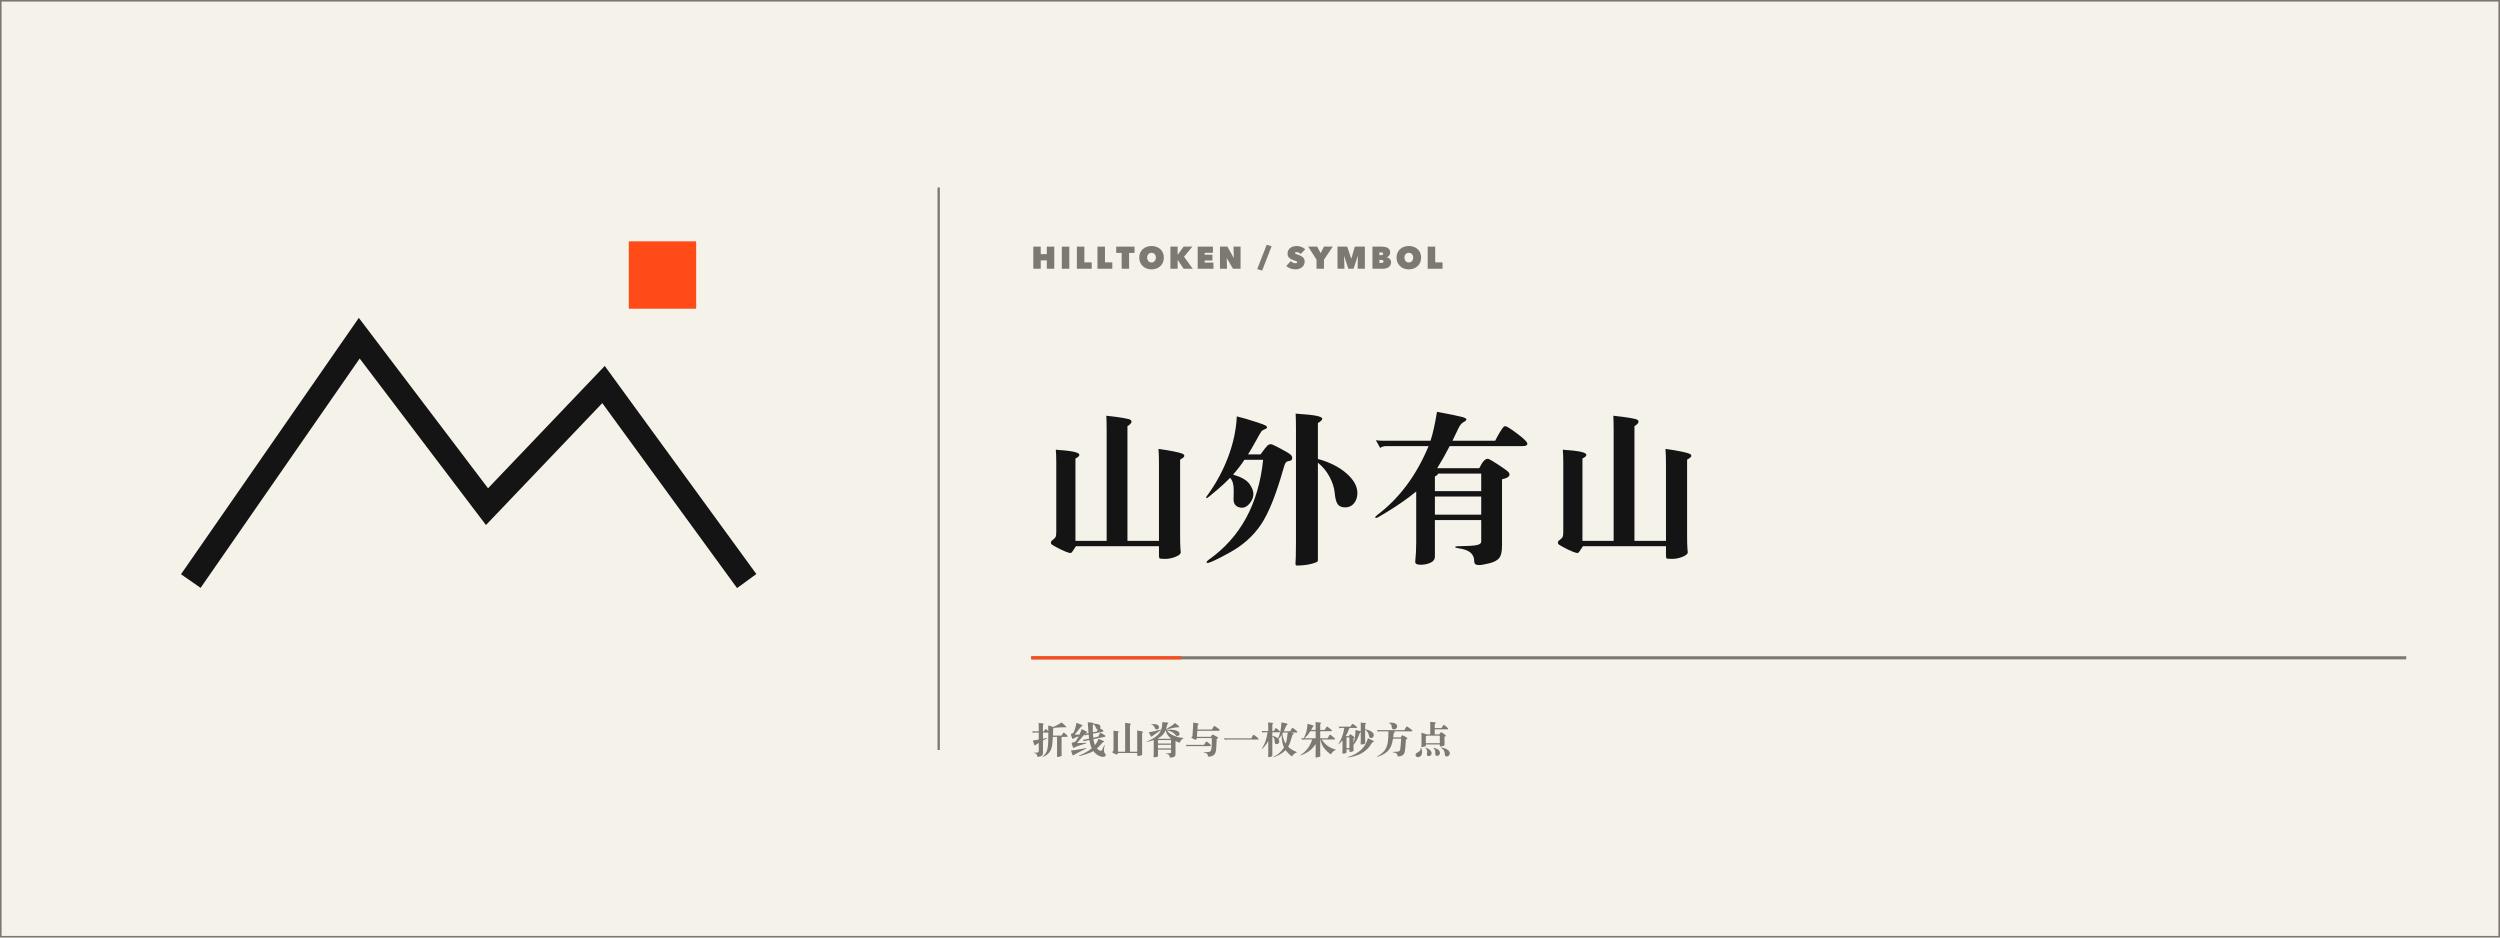
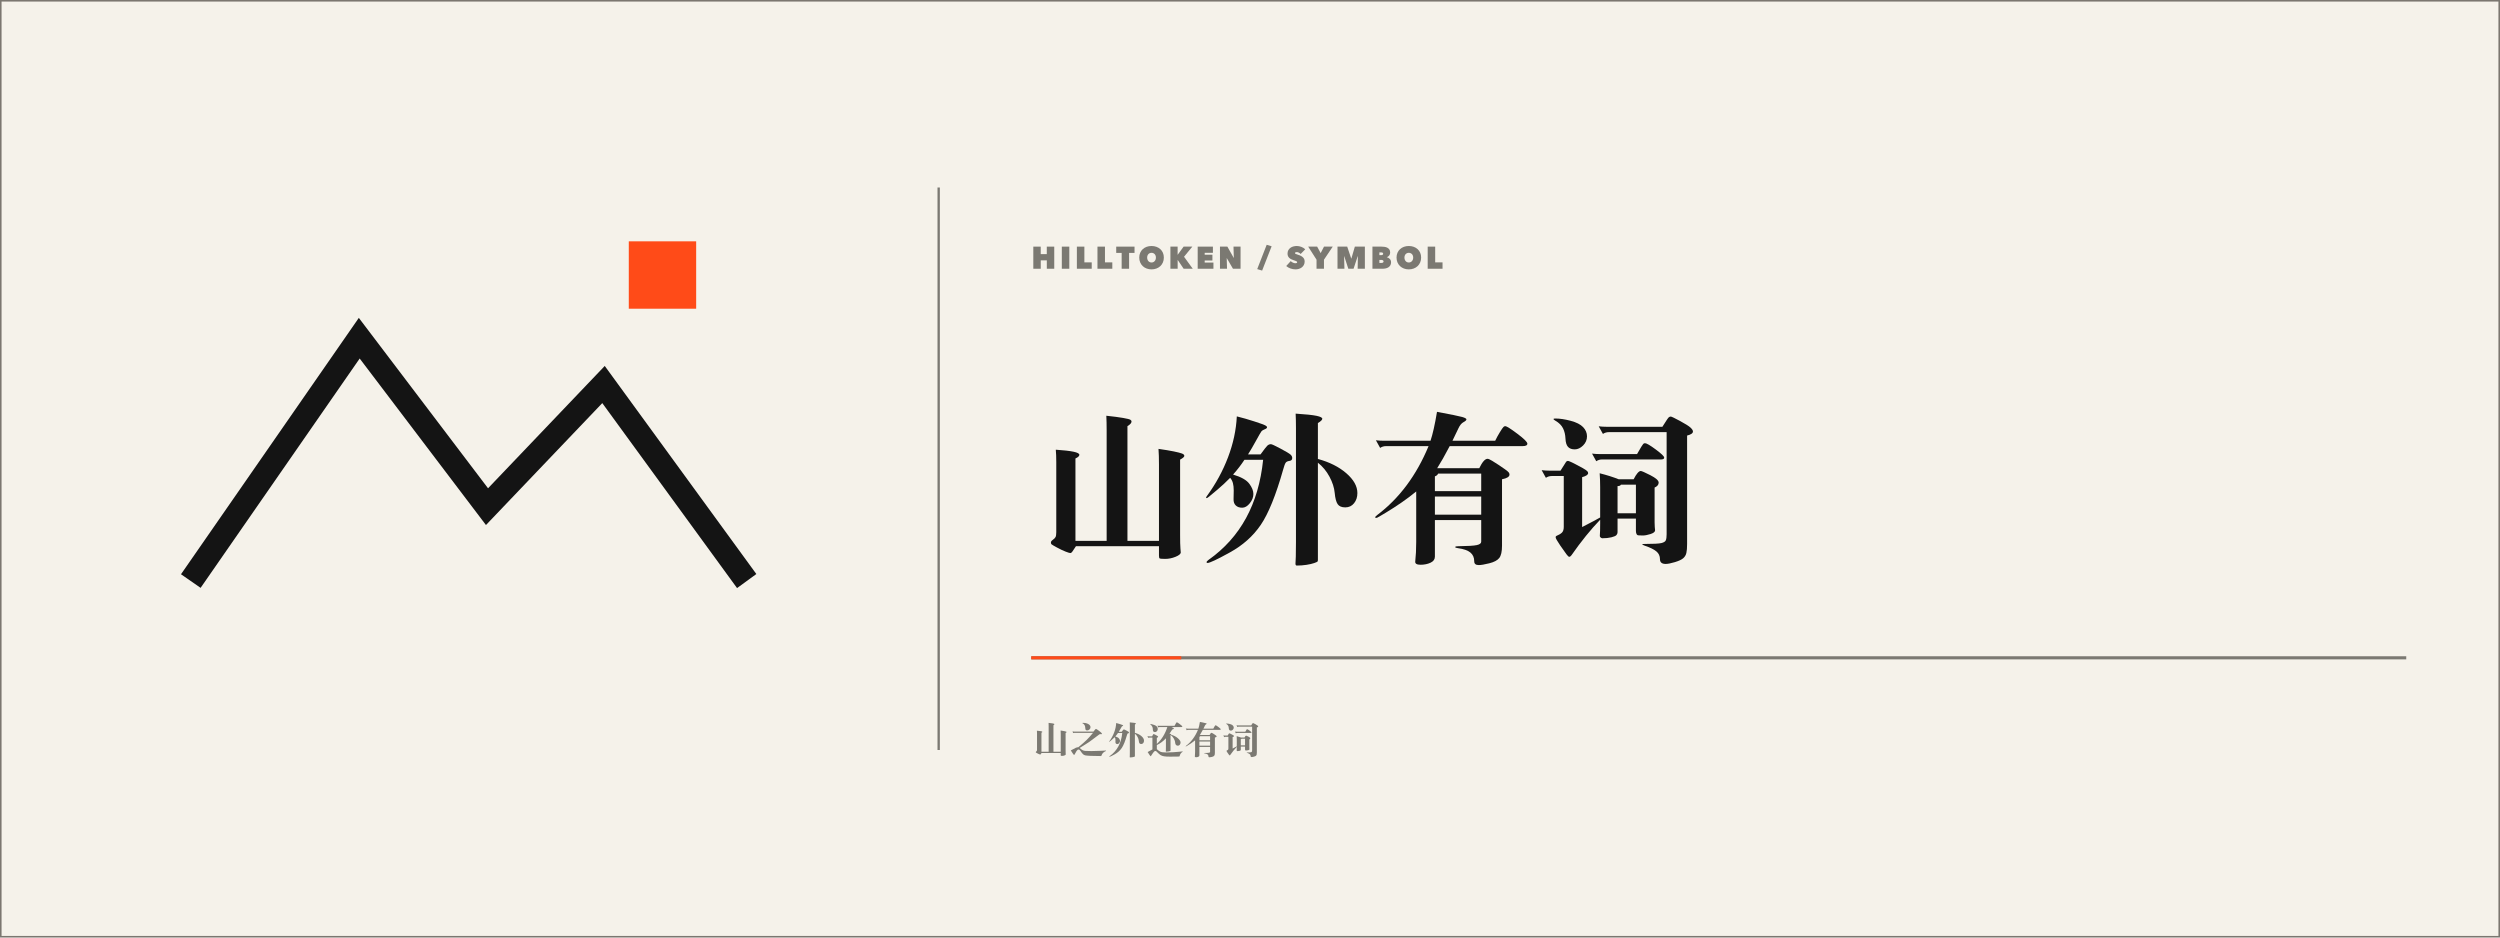
<svg xmlns="http://www.w3.org/2000/svg" width="1600" height="600" viewBox="0 0 1600 600" role="img" aria-labelledby="t d">
  <rect width="1600" height="600" fill="#f5f2ea" />
  <rect x="0.5" y="0.5" width="1599" height="599" fill="none" stroke="#7b7770" stroke-width="1" />
  <g transform="translate(70 70) scale(0.4492188)">
    <rect width="1024" height="1024" fill="#f5f2ea" />
    <polyline points="116,672 356,326 538,566 704,392 908,672" fill="none" stroke="#141414" stroke-width="34" stroke-linejoin="miter" stroke-linecap="butt" />
    <rect x="740" y="188" width="96" height="96" fill="#ff4b18" />
  </g>
  <rect x="600" y="120" width="1.5" height="360" fill="#7b7972" />
  <g transform="translate(660 172) scale(0.02 -0.02)" fill="#7b7972">
    <path d="M498 269H304V0H66V708H303V468H497V708H736V0H498Z" />
    <path transform="translate(912.000 0)" d="M66 708H306V0H66Z" />
    <path transform="translate(1394.000 0)" d="M66 708H306V204H541V0H66Z" />
    <path transform="translate(2053.000 0)" d="M66 708H306V204H541V0H66Z" />
    <path transform="translate(2712.000 0)" d="M419 0H181V507H7V708H593V507H419Z" />
    <path transform="translate(3422.000 0)" d="M34 358Q34 443 64.0 511.5Q94 580 146.5 628.0Q199 676 271.0 702.0Q343 728 427 728Q511 728 583.0 702.0Q655 676 708.0 628.0Q761 580 791.0 511.5Q821 443 821 358Q821 273 791.0 203.0Q761 133 708.0 83.5Q655 34 583.0 7.0Q511 -20 427 -20Q343 -20 271.0 7.0Q199 34 146.5 83.5Q94 133 64.0 203.0Q34 273 34 358ZM287 358Q287 323 297.5 294.0Q308 265 326.5 244.0Q345 223 371.0 211.5Q397 200 427 200Q457 200 482.5 211.5Q508 223 527.0 244.0Q546 265 556.5 294.0Q567 323 567 358Q567 392 556.5 420.5Q546 449 527.0 468.5Q508 488 482.5 499.0Q457 510 427 510Q397 510 371.0 499.0Q345 488 326.5 468.5Q308 449 297.5 420.5Q287 392 287 358Z" />
    <path transform="translate(4387.000 0)" d="M300 282H298V0H66V708H297V447H299L488 708H768L502 384L781 0H489Z" />
    <path transform="translate(5260.000 0)" d="M66 708H553V510H290V449H537V264H290V198H570V0H66Z" />
    <path transform="translate(5973.000 0)" d="M66 708H303L505 349H509L499 708H725V0H482L286 338H282L292 0H66Z" />
    <path transform="translate(7234.000 0)" d="M-3 -11 300 767 458 719 154 -59Z" />
    <path transform="translate(8159.000 0)" d="M298 -20Q255 -20 213.5 -12.5Q172 -5 133.5 9.5Q95 24 61.0 43.5Q27 63 0 87L145 245Q170 218 211.5 197.0Q253 176 297 176Q317 176 333.5 183.0Q350 190 350 209Q350 219 344.5 226.0Q339 233 325.0 240.5Q311 248 286.5 257.0Q262 266 225 278Q189 290 156.0 306.5Q123 323 97.5 347.0Q72 371 57.0 404.5Q42 438 42 485Q42 551 69.0 597.0Q96 643 138.5 672.5Q181 702 234.0 715.0Q287 728 339 728Q409 728 481.5 701.0Q554 674 609 623L461 472Q437 502 402.0 517.5Q367 533 339 533Q313 533 297.0 525.5Q281 518 281 501Q281 485 297.5 477.0Q314 469 351 457Q389 445 431.0 429.0Q473 413 508.5 387.5Q544 362 567.0 325.0Q590 288 590 233Q590 169 564.5 121.5Q539 74 497.5 42.5Q456 11 404.0 -4.5Q352 -20 298 -20Z" />
    <path transform="translate(8886.000 0)" d="M481 0H243V290L-24 708H263L375 500L482 708H762L481 290Z" />
    <path transform="translate(9734.000 0)" d="M277 400 288 0H66V708H377L505 327H510L621 708H942V0H711L718 398L712 399L580 0H412L282 400Z" />
    <path transform="translate(10852.000 0)" d="M288 523V436H352Q377 436 393.0 447.5Q409 459 409 483Q409 503 392.0 513.0Q375 523 347 523ZM288 283V187H359Q387 187 404.5 199.5Q422 212 422 236Q422 250 414.5 259.0Q407 268 396.0 273.5Q385 279 372.5 281.0Q360 283 349 283ZM529 368Q554 362 578.0 348.5Q602 335 621.0 314.5Q640 294 651.0 267.0Q662 240 662 207Q662 149 638.5 109.5Q615 70 576.5 45.5Q538 21 488.5 10.5Q439 0 387 0H66V708H357Q400 708 448.5 701.5Q497 695 538.0 675.5Q579 656 606.0 618.5Q633 581 633 520Q633 463 604.5 426.0Q576 389 529 371Z" />
    <path transform="translate(11655.000 0)" d="M34 358Q34 443 64.0 511.5Q94 580 146.5 628.0Q199 676 271.0 702.0Q343 728 427 728Q511 728 583.0 702.0Q655 676 708.0 628.0Q761 580 791.0 511.5Q821 443 821 358Q821 273 791.0 203.0Q761 133 708.0 83.5Q655 34 583.0 7.0Q511 -20 427 -20Q343 -20 271.0 7.0Q199 34 146.5 83.5Q94 133 64.0 203.0Q34 273 34 358ZM287 358Q287 323 297.5 294.0Q308 265 326.5 244.0Q345 223 371.0 211.5Q397 200 427 200Q457 200 482.5 211.5Q508 223 527.0 244.0Q546 265 556.5 294.0Q567 323 567 358Q567 392 556.5 420.5Q546 449 527.0 468.5Q508 488 482.5 499.0Q457 510 427 510Q397 510 371.0 499.0Q345 488 326.5 468.5Q308 449 297.5 420.5Q287 392 287 358Z" />
    <path transform="translate(12620.000 0)" d="M66 708H306V204H541V0H66Z" />
  </g>
  <g transform="translate(660 350) scale(0.104 -0.104)" fill="#141414">
    <path d="M464 37V718Q464 768 462 807Q528 800 565.0 793.5Q602 787 609.5 782.5Q617 778 617 771Q617 758 592 743V37H786V505Q786 566 783 603Q840 595 876.5 587.5Q913 580 927.5 574.5Q942 569 942.0 560.0Q942 551 916 537V74Q916 14 918.0 -9.0Q920 -32 920 -34Q920 -48 888.0 -61.0Q856 -74 824.5 -74.0Q793 -74 789.5 -70.5Q786 -67 786 -53V4H275L253 -29Q247 -38 240.5 -38.0Q234 -38 211.0 -29.0Q188 -20 157.5 -3.5Q127 13 124.0 16.5Q121 20 121.0 27.5Q121 35 133.0 43.5Q145 52 149.5 60.5Q154 69 154 90V522Q154 569 151 598Q225 593 260.5 585.5Q296 578 296.0 566.5Q296 555 272 544V37Z" />
    <path transform="translate(1040.000 0)" d="M724 541Q831 512 899.0 453.0Q967 394 967 331Q967 294 946.5 268.5Q926 243 892.5 243.0Q859 243 845.5 263.0Q832 283 827.5 331.5Q823 380 795.5 431.5Q768 483 724 518V-79Q724 -87 722.0 -90.0Q720 -93 701.5 -99.5Q683 -106 654.0 -110.5Q625 -115 594 -115Q586 -115 586 -103L588 -60Q589 -12 589 29V731Q589 781 587 820Q680 814 715.5 806.5Q751 799 751.0 788.5Q751 778 724 762ZM184 425Q147 387 106.0 352.5Q65 318 54.0 309.0Q43 300 39.5 300.0Q36 300 36.0 303.0Q36 306 41 313Q123 425 171.0 551.5Q219 678 225 803Q278 790 333.0 772.0Q388 754 399.5 748.0Q411 742 411 736Q411 729 396.5 723.5Q382 718 376.5 711.0Q371 704 343.0 653.0Q315 602 294 569H371Q402 612 412.0 622.0Q422 632 435 632Q443 632 494.5 604.5Q546 577 556.0 567.5Q566 558 566 547Q566 531 549.0 529.0Q532 527 525.5 517.5Q519 508 510 475Q443 239 372.5 135.5Q302 32 183.5 -33.5Q65 -99 45 -99Q39 -99 39.0 -94.0Q39 -89 51 -80Q345 127 387 536H272Q242 490 202 445Q276 423 301.5 389.0Q327 355 327.0 325.5Q327 296 305.0 268.5Q283 241 258.0 241.0Q233 241 218.5 255.0Q204 269 205.0 294.5Q206 320 206.0 347.0Q206 374 201.0 392.5Q196 411 184 425Z" />
    <path transform="translate(2080.000 0)" d="M365 620H103Q83 620 67 609L41 656Q65 653 91 653H377Q397 712 417 831Q545 807 571.5 799.5Q598 792 598.0 784.5Q598 777 580.0 767.5Q562 758 549.0 730.0Q536 702 512 653H775Q788 680 804.0 706.0Q820 732 825.5 737.5Q831 743 837 743Q849 743 911.0 696.5Q973 650 973.0 635.0Q973 620 943 620H495Q451 536 418 484H677Q705 542 728 542Q736 542 756.5 529.5Q777 517 797.5 503.5Q818 490 836.0 477.0Q854 464 858.5 458.0Q863 452 863 445Q863 425 817 416V7Q817 -47 800.0 -68.5Q783 -90 739.0 -101.0Q695 -112 674 -112Q646 -112 646 -89Q646 -54 622.0 -34.5Q598 -15 546 -8Q529 -6 529.0 -1.0Q529 4 548 4Q635 5 662.0 11.0Q689 17 689 32V165H404V-60Q404 -85 377.0 -97.5Q350 -110 315.5 -110.0Q281 -110 283 -90Q289 -36 289 30V341Q248 307 199.5 273.5Q151 240 102.0 210.5Q53 181 48.5 179.5Q44 178 40.5 178.0Q37 178 37.0 182.5Q37 187 49 196Q253 350 365 620ZM404 343H689V451H424Q419 439 404 434ZM689 310H404V198H689Z" />
-     <path transform="translate(3120.000 0)" d="M464 37V718Q464 768 462 807Q528 800 565.0 793.5Q602 787 609.5 782.5Q617 778 617 771Q617 758 592 743V37H786V505Q786 566 783 603Q840 595 876.5 587.5Q913 580 927.5 574.5Q942 569 942.0 560.0Q942 551 916 537V74Q916 14 918.0 -9.0Q920 -32 920 -34Q920 -48 888.0 -61.0Q856 -74 824.5 -74.0Q793 -74 789.5 -70.5Q786 -67 786 -53V4H275L253 -29Q247 -38 240.5 -38.0Q234 -38 211.0 -29.0Q188 -20 157.5 -3.5Q127 13 124.0 16.5Q121 20 121.0 27.5Q121 35 133.0 43.5Q145 52 149.5 60.5Q154 69 154 90V522Q154 569 151 598Q225 593 260.5 585.5Q296 578 296.0 566.5Q296 555 272 544V37Z" />
+     <path transform="translate(3120.000 0)" d="M764 739Q797 792 803.0 797.0Q809 802 815.5 802.0Q822 802 872.0 775.0Q922 748 937.0 734.0Q952 720 952 710Q952 694 916 685V18Q916 -18 911.5 -37.5Q907 -57 892.0 -70.0Q877 -83 840.5 -94.0Q804 -105 784 -105Q749 -105 749.0 -75.5Q749 -46 726.5 -27.5Q704 -9 656 7Q640 13 640.0 15.5Q640 18 655 18Q736 18 758.0 23.5Q780 29 785.0 40.5Q790 52 790 77V706H434Q414 706 398 695L372 742Q396 739 422 739ZM105 790Q146 790 199.0 776.0Q252 762 276.0 737.0Q300 712 300.0 680.0Q300 648 276.0 624.0Q252 600 224.5 600.0Q197 600 183.0 615.5Q169 631 167.5 666.5Q166 702 152.5 729.5Q139 757 106 776Q94 783 94.0 786.5Q94 790 105 790ZM608 571Q641 629 646.0 633.5Q651 638 657 638Q671 638 723.0 599.5Q775 561 775.0 549.5Q775 538 756 538H393Q373 538 357 527L331 574Q355 571 381 571ZM495 416H587Q613 467 631 467Q639 467 690.0 441.0Q741 415 741.0 395.5Q741 376 716 365V150Q716 135 717 123L719 102Q719 88 691.0 79.0Q663 70 643.0 70.0Q623 70 615.5 71.0Q608 72 604.5 80.0Q601 88 601 98V174H488V90Q488 81 481.5 73.0Q475 65 450.5 59.0Q426 53 395 53Q389 53 383.5 58.0Q378 63 379 69Q381 92 381 143V167Q294 77 204 -52Q197 -61 191.0 -61.0Q185 -61 174 -46L135 9Q107 50 107 59Q107 65 111 67Q135 77 146.0 88.0Q157 99 157 123V436H83Q63 436 47 425L21 472Q45 469 71 469H137Q167 518 171.5 523.5Q176 529 182.5 529.0Q189 529 220.0 513.5Q251 498 273.5 485.0Q296 472 301.5 466.0Q307 460 307 454Q307 439 270 429V122Q354 165 381 181V368Q381 410 378 453Q445 436 495 416ZM601 207V383H509Q505 374 488 374V207Z" />
  </g>
  <rect x="660" y="420" width="880" height="2" fill="#7b7972" />
  <rect x="660" y="420" width="96" height="2" fill="#ff4b18" />
  <g transform="translate(660 482) scale(0.024 -0.024)" fill="#7b7972">
-     <path d="M577 698Q643 714 813 817Q840 794 884.0 752.0Q928 710 934.5 703.0Q941 696 941.0 691.0Q941 686 921.0 688.0Q901 690 873 690Q794 690 595 674Q583 656 583.5 620.5Q584 585 578 467H807Q850 548 865 548Q875 548 898 527L945 485Q971 463 971.0 448.5Q971 434 944 434H820Q815 423 809 418V7L811 -58Q811 -67 807.5 -71.5Q804 -76 784.0 -84.5Q764 -93 738.5 -98.5Q713 -104 697 -104Q688 -104 688 -92V434H576Q570 310 561.5 236.0Q553 162 529.5 102.0Q506 42 462.5 -2.5Q419 -47 362.0 -78.0Q305 -109 298 -109Q296 -109 296 -107Q296 -104 307 -94Q373 -33 403.5 28.5Q434 90 445.5 199.5Q457 309 455 548H313V384Q421 406 428.0 406.0Q435 406 435.0 402.5Q435 399 422 393Q338 353 313 339V27Q313 -19 304.5 -39.0Q296 -59 278.0 -71.0Q260 -83 227.0 -91.0Q194 -99 176.5 -99.0Q159 -99 156 -73Q152 -40 137.0 -24.5Q122 -9 92.5 -0.5Q63 8 63.0 10.5Q63 13 73 13L119 12Q170 12 185.0 23.0Q200 34 200 64V274Q159 248 108 211Q99 204 95.0 204.0Q91 204 88.5 209.0Q86 214 70.0 252.0Q54 290 41 336L200 362V548H86Q62 548 43 542L26 585Q49 581 76 581H200V697Q200 758 196 805Q245 803 282.0 796.5Q319 790 327.0 786.5Q335 783 335.0 775.0Q335 767 313 759V581H339Q365 625 372.0 634.5Q379 644 385 644Q395 644 455 587Q455 664 452 738Q542 716 577 698Z" />
-     <path transform="translate(1020.000 0)" d="M642 782Q657 783 672 783Q742 783 784.0 761.5Q826 740 826 705Q826 684 811 664Q856 639 880.5 620.5Q905 602 905.0 588.0Q905 574 876 568L625 519Q629 446 633 411L773 442Q787 480 798.0 506.0Q809 532 813.5 537.5Q818 543 823 543Q835 543 876.5 517.5Q918 492 937.0 478.5Q956 465 956.0 451.5Q956 438 932 433L638 372Q653 276 678 214Q745 294 773 382Q842 355 879.0 338.0Q916 321 920.5 317.0Q925 313 925 309Q925 300 903.5 294.0Q882 288 858 258Q793 176 732 124Q754 99 785.5 80.0Q817 61 830.5 61.0Q844 61 853.0 67.0Q862 73 879.5 108.5Q897 144 913.0 182.0Q929 220 933.5 220.0Q938 220 938.0 213.0Q938 206 936 198Q918 129 918.0 76.5Q918 24 956 -26Q965 -39 965.0 -56.0Q965 -73 947.0 -86.5Q929 -100 896 -100Q838 -100 765.0 -60.0Q692 -20 636 55Q551 3 414.5 -37.0Q278 -77 260 -77Q250 -77 250.0 -71.0Q250 -65 271 -57Q467 22 592 127Q553 210 530 349L421 327Q403 326 386 311L355 359Q367 358 379.0 358.0Q391 358 405 361L524 387Q515 448 510 497L450 485Q430 482 415 469L397 497Q299 378 198 267L431 275Q454 275 454.0 268.5Q454 262 428 255Q308 221 245.5 198.5Q183 176 121 145Q112 140 105.0 140.0Q98 140 95.5 143.5Q93 147 75.5 202.0Q58 257 58.0 269.0Q58 281 78 282Q110 283 139.0 298.0Q168 313 187.0 343.0Q206 373 246 450Q159 422 101 385Q92 379 86.0 379.0Q80 379 76.5 384.5Q73 390 54.5 440.0Q36 490 36 500Q36 516 53.0 518.0Q70 520 84.5 528.0Q99 536 107.0 547.0Q115 558 134.5 611.0Q154 664 165.5 708.5Q177 753 187 810Q246 788 293.5 766.5Q341 745 346.0 740.5Q351 736 351 731Q351 721 330 717Q321 715 311.0 706.0Q301 697 243.5 625.0Q186 553 137 494L266 493Q302 572 326 641Q360 626 410.0 600.0Q460 574 465.0 568.5Q470 563 470 558Q470 548 455.5 544.0Q441 540 415 516L507 533L487 824Q531 822 580.5 815.0Q630 808 639.0 804.0Q648 800 648.0 794.5Q648 789 642 782ZM751 630Q717 639 708 667Q692 717 676.0 735.0Q660 753 628 768Q626 767 622 763Q621 721 621.0 670.5Q621 620 623 556L732 577Q742 607 751 630ZM40 70Q159 81 271 103L444 136Q453 136 453.0 130.5Q453 125 442 120Q197 3 105 -57Q96 -62 92.0 -62.0Q88 -62 85.5 -59.0Q83 -56 67.5 -16.0Q52 24 40 70Z" />
-     <path transform="translate(2040.000 0)" d="M464 37V718Q464 768 462 807Q528 800 565.0 793.5Q602 787 609.5 782.5Q617 778 617 771Q617 758 592 743V37H786V505Q786 566 783 603Q840 595 876.5 587.5Q913 580 927.5 574.5Q942 569 942.0 560.0Q942 551 916 537V74Q916 14 918.0 -9.0Q920 -32 920 -34Q920 -48 888.0 -61.0Q856 -74 824.5 -74.0Q793 -74 789.5 -70.5Q786 -67 786 -53V4H275L253 -29Q247 -38 240.5 -38.0Q234 -38 211.0 -29.0Q188 -20 157.5 -3.5Q127 13 124.0 16.5Q121 20 121.0 27.5Q121 35 133.0 43.5Q145 52 149.5 60.5Q154 69 154 90V522Q154 569 151 598Q225 593 260.5 585.5Q296 578 296.0 566.5Q296 555 272 544V37Z" />
-     <path transform="translate(3060.000 0)" d="M539 642Q643 704 691.0 736.0Q739 768 771 804Q886 719 886 700Q886 689 863 689Q819 689 788 684L690 666Q622 653 543 633Q545 627 547 624Q584 626 618 626Q750 626 822.0 595.5Q894 565 894 518Q894 491 877.5 473.5Q861 456 833 456Q806 456 781 489Q745 536 693.5 563.0Q642 590 557 607Q608 526 726.0 472.5Q844 419 990 404Q1004 402 1004.0 398.5Q1004 395 993 390Q932 362 906 290Q901 279 892 279Q878 279 787 322V-25Q787 -62 771.0 -81.5Q755 -101 717.5 -111.0Q680 -121 660 -121Q631 -121 629.5 -92.0Q628 -63 606.5 -44.5Q585 -26 551.5 -19.0Q518 -12 518.0 -9.0Q518 -6 562.0 -6.0Q606 -6 629.5 -3.0Q653 0 660.5 7.0Q668 14 668 28V93H319V-74Q319 -86 313.5 -91.5Q308 -97 282.5 -104.5Q257 -112 228.5 -112.0Q200 -112 202 -95Q206 -52 206 24V348Q164 333 94.5 315.5Q25 298 17.0 298.0Q9 298 9.0 301.0Q9 304 16 307Q193 381 280.5 454.5Q368 528 403 618Q270 528 220.5 493.0Q171 458 159.5 446.5Q148 435 144.0 435.0Q140 435 136 442L110 486Q88 524 73 556Q159 565 408 631Q433 703 433 791Q433 808 432 826Q490 825 537.5 819.5Q585 814 592.0 809.5Q599 805 599.0 797.5Q599 790 587.0 785.0Q575 780 566.0 756.5Q557 733 536 651ZM523 611Q470 469 317 393Q327 387 332 382H653Q659 391 661 395Q553 479 523 611ZM319 255H668V349H336Q330 340 319 337ZM668 222H319V126H668ZM201 774Q272 774 309.0 752.5Q346 731 346 692Q346 666 328.5 648.0Q311 630 292.5 630.0Q274 630 260.0 639.5Q246 649 240 665Q212 745 147 761Q132 765 132.0 768.0Q132 771 158.0 772.5Q184 774 201 774Z" />
-     <path transform="translate(4080.000 0)" d="M349 596 338 435H711Q739 486 743.5 490.5Q748 495 753 495Q764 495 821.5 465.0Q879 435 890.0 426.0Q901 417 901 407Q901 390 865 379Q857 138 848.5 77.5Q840 17 816.0 -19.0Q792 -55 749.5 -74.0Q707 -93 652 -93Q639 -93 634.0 -89.0Q629 -85 628 -66Q627 -31 602.5 -12.0Q578 7 523 16Q509 18 509.0 22.0Q509 26 528 26H560Q635 26 665.5 33.5Q696 41 709.0 65.5Q722 90 728.5 152.0Q735 214 735 402H344L323 373Q312 357 299.5 357.0Q287 357 250.0 377.0Q213 397 201.5 402.5Q190 408 190.0 419.5Q190 431 201.0 434.0Q212 437 215.0 441.5Q218 446 219 455L236 728Q239 773 239.0 789.0Q239 805 238 816Q387 796 387 776Q387 765 359 753L351 629H739Q752 659 768.5 685.5Q785 712 791.0 718.5Q797 725 802 725Q813 725 857.0 693.5Q901 662 922.5 645.0Q944 628 944 614Q944 596 913 596ZM527 220Q577 309 593 309Q602 309 624 291L678 247Q708 222 708 206Q708 187 680 187H104Q84 187 68 176L42 223Q66 220 92 220Z" />
-     <path transform="translate(5100.000 0)" d="M768 395Q811 487 829 487Q846 487 905.5 437.0Q965 387 965 370Q965 362 946 362H102Q82 362 66 351L40 398Q64 395 90 395Z" />
-     <path transform="translate(6120.000 0)" d="M613 583H784Q816 641 827.0 657.5Q838 674 845.0 674.0Q852 674 873.5 659.0Q895 644 926.5 618.0Q958 592 968.5 580.5Q979 569 979 562Q979 550 960 550H804Q851 538 865.5 532.0Q880 526 880.0 518.0Q880 510 865.5 502.5Q851 495 845.5 484.5Q840 474 829 433Q782 260 731 169Q811 90 954 32Q968 27 968.0 23.0Q968 19 947.5 13.5Q927 8 891.5 -20.5Q856 -49 844 -73Q838 -84 831 -84Q816 -84 751.0 -20.0Q686 44 662 81Q574 -7 463.0 -59.0Q352 -111 333 -111Q328 -111 328.0 -107.5Q328 -104 344 -96Q522 -13 620 153Q561 275 557 484Q518 424 473 376Q494 348 494.0 314.5Q494 281 474.5 260.0Q455 239 421 239Q402 239 386.5 251.5Q371 264 371 305Q371 374 354.5 400.5Q338 427 309 445V-70Q309 -80 298.5 -86.5Q288 -93 259.5 -100.0Q231 -107 206 -107Q197 -107 197 -96L199 -55Q200 -13 200 38V326Q163 249 100.5 178.5Q38 108 28 108Q26 108 26.0 111.5Q26 115 33 126Q98 230 128.5 322.0Q159 414 183 556H83Q63 556 47 545L21 592Q45 589 71 589H200V704Q200 770 197 818Q243 816 279.0 811.5Q315 807 323.5 803.0Q332 799 332.0 791.0Q332 783 309 772V589H351Q389 668 402 668Q412 668 464.5 623.0Q517 578 517.0 567.0Q517 556 497 556H309V460Q413 437 459 393Q538 536 552 819Q605 812 654.0 800.0Q703 788 710.5 783.5Q718 779 718 773Q718 763 702.0 756.0Q686 749 664.0 695.0Q642 641 613 583ZM720 550H596L575 514Q602 353 665 252Q702 353 720 550Z" />
-     <path transform="translate(7140.000 0)" d="M566 397H765Q796 457 808.0 475.0Q820 493 826 493Q835 493 865.5 468.5Q896 444 930.5 414.5Q965 385 965.0 374.5Q965 364 944 364H607Q672 260 759.5 196.0Q847 132 974 96Q987 92 987.0 89.0Q987 86 975 82Q912 65 860 -19Q854 -29 848 -29Q834 -29 757.0 39.0Q680 107 635.0 185.5Q590 264 574 364H566V26Q566 -7 567 -44L569 -78Q569 -85 567.0 -88.0Q565 -91 543.5 -98.0Q522 -105 491.0 -111.5Q460 -118 448 -118Q441 -118 441 -103L443 -64Q444 -24 444 26V245Q386 150 311.0 86.5Q236 23 145.0 -19.5Q54 -62 39 -62Q35 -62 35.0 -59.0Q35 -56 44 -50Q280 110 350 364H123Q103 364 87 353L61 400Q85 397 111 397H127Q176 496 197.0 574.5Q218 653 228 782Q341 752 368.5 741.0Q396 730 396.0 724.0Q396 718 382.0 710.0Q368 702 358.5 683.5Q349 665 322 618H444V738Q444 802 440 827Q525 821 559.5 816.0Q594 811 594.0 801.0Q594 791 566 780V618H685Q717 675 728.5 691.0Q740 707 746 707Q758 707 819.0 659.5Q880 612 880.0 598.5Q880 585 857 585H566ZM144 397H444V585H302Q234 471 144 397Z" />
-     <path transform="translate(8160.000 0)" d="M189 672H97Q77 672 61 661L35 708Q59 705 85 705H351Q365 732 379.5 752.0Q394 772 398.0 776.0Q402 780 407 780Q418 780 476.5 737.0Q535 694 535.0 683.0Q535 672 512 672H334Q320 663 311 636Q275 533 225 452H308Q323 479 331.5 490.5Q340 502 348.5 502.0Q357 502 386.0 481.0Q415 460 437.5 443.5Q460 427 460.0 417.0Q460 407 433 397V267Q483 411 487 618Q565 602 627 583V726Q627 776 625 815Q701 810 735.5 803.0Q770 796 770.0 785.0Q770 774 744 764V640Q859 613 916.5 571.5Q974 530 974 478Q974 444 953.5 423.5Q933 403 900 403Q852 403 846 460Q842 505 813.5 553.0Q785 601 744 630V380Q744 341 745 315L747 270Q747 259 741.5 253.5Q736 248 708.5 239.0Q681 230 639 230Q624 230 624 251L626 290Q627 330 627 380V560Q609 556 597 525Q529 329 433 221V167Q433 120 434 102L435 68Q435 61 432.5 57.0Q430 53 401.5 42.0Q373 31 352.0 31.0Q331 31 327.5 34.5Q324 38 324 48V100H247V26Q247 12 239.5 7.0Q232 2 211.5 -5.5Q191 -13 149 -13Q136 -13 136 1L138 38Q140 75 140 133V339Q105 300 70.5 267.0Q36 234 33.0 234.0Q30 234 30 236Q30 241 38 256Q101 361 133.0 450.0Q165 539 189 672ZM263 419Q257 410 247 406V133H324V419ZM817 396Q889 366 927.0 347.0Q965 328 971.0 322.0Q977 316 977 311Q977 298 955.0 295.0Q933 292 910 252Q861 167 794.0 102.0Q727 37 639.5 -9.5Q552 -56 438.5 -85.5Q325 -115 280 -115Q272 -115 272.0 -111.5Q272 -108 294 -101Q720 34 817 396Z" />
-     <path transform="translate(9180.000 0)" d="M406 812Q502 812 540.5 781.5Q579 751 579.0 716.5Q579 682 552.0 656.5Q525 631 487 631Q466 631 450.5 647.0Q435 663 434 687Q433 733 418.0 758.5Q403 784 370 796Q354 802 354 806Q354 812 406 812ZM346 581H101Q81 581 65 570L39 617Q63 614 89 614H771Q791 653 805.0 675.5Q819 698 824.0 705.0Q829 712 835 712Q846 712 916.0 660.0Q986 608 986.0 594.5Q986 581 961 581H475Q509 573 512.5 569.0Q516 565 516.0 559.0Q516 553 499.5 543.5Q483 534 481.5 510.0Q480 486 472 419H674Q699 476 713.5 476.0Q728 476 789.5 441.0Q851 406 851.0 391.5Q851 377 813 365Q806 242 794.5 140.5Q783 39 774.0 11.5Q765 -16 744.0 -38.0Q723 -60 687.5 -74.0Q652 -88 619.0 -88.0Q586 -88 585 -62Q583 6 481 18Q458 21 458.0 27.0Q458 33 484 33Q555 34 588.5 39.5Q622 45 637.5 57.0Q653 69 657.5 90.0Q662 111 671.5 208.5Q681 306 683 386H467Q449 263 410.5 178.0Q372 93 306.0 34.5Q240 -24 147.0 -63.5Q54 -103 36 -103Q32 -103 32 -101Q32 -96 54 -83Q191 -3 249.0 79.5Q307 162 326.0 277.5Q345 393 346 581Z" />
-     <path transform="translate(10200.000 0)" d="M559 668H739Q782 739 788.0 746.5Q794 754 800.5 754.0Q807 754 828.5 737.5Q850 721 875.0 699.0Q900 677 909.0 667.0Q918 657 918 649Q918 635 894 635H559V499H681Q690 514 703.0 533.0Q716 552 720.0 555.0Q724 558 728 558Q742 558 799.0 517.0Q856 476 856.0 461.5Q856 447 820 439V313Q820 260 821 245L822 217Q822 212 818.5 208.0Q815 204 798.0 195.5Q781 187 747.5 182.0Q714 177 706.5 177.0Q699 177 697.0 182.0Q695 187 695 200V231H322V200Q322 192 317.5 188.0Q313 184 294.0 176.5Q275 169 246.5 166.0Q218 163 210.5 163.0Q203 163 203 171L205 215Q207 245 207 270V457Q207 501 204 544Q293 521 339 499H440V743Q440 793 438 832Q515 829 552.5 823.0Q590 817 590.0 803.0Q590 789 559 777ZM695 264V466H355Q343 456 322 450V264ZM191 151Q199 151 210.5 103.0Q222 55 222 22Q222 -40 188.0 -73.5Q154 -107 120.0 -107.0Q86 -107 67.0 -91.5Q48 -76 48 -50Q48 -14 79 4Q128 32 148.0 47.5Q168 63 175.0 81.0Q182 99 185 137Q187 151 191 151ZM731 151Q760 151 825.5 128.5Q891 106 926.5 70.0Q962 34 962.0 -2.0Q962 -38 938.5 -63.5Q915 -89 880 -89Q862 -89 849.0 -79.5Q836 -70 831.0 -55.5Q826 -41 826 -12Q826 33 802.0 73.0Q778 113 734 139Q723 145 723.0 148.0Q723 151 731 151ZM315 146Q327 146 373.5 123.5Q420 101 448.0 68.0Q476 35 476.0 -0.5Q476 -36 454.0 -58.0Q432 -80 405.5 -80.0Q379 -80 364.0 -66.0Q349 -52 349 -29Q349 -21 353.0 -3.5Q357 14 357 36Q357 96 316 134Q310 140 310.0 143.0Q310 146 315 146ZM520 144Q535 144 588.5 125.5Q642 107 670.5 76.5Q699 46 699 4Q699 -29 677.5 -51.5Q656 -74 627.0 -74.0Q598 -74 583.5 -56.0Q569 -38 572.0 -12.5Q575 13 575 28Q575 62 563.5 85.0Q552 108 533.5 123.0Q515 138 515.0 141.0Q515 144 520 144Z" />
+     <path d="M464 37V718Q464 768 462 807Q528 800 565.0 793.5Q602 787 609.5 782.5Q617 778 617 771Q617 758 592 743V37H786V505Q786 566 783 603Q840 595 876.5 587.5Q913 580 927.5 574.5Q942 569 942.0 560.0Q942 551 916 537V74Q916 14 918.0 -9.0Q920 -32 920 -34Q920 -48 888.0 -61.0Q856 -74 824.5 -74.0Q793 -74 789.5 -70.5Q786 -67 786 -53V4H275L253 -29Q247 -38 240.5 -38.0Q234 -38 211.0 -29.0Q188 -20 157.5 -3.5Q127 13 124.0 16.5Q121 20 121.0 27.5Q121 35 133.0 43.5Q145 52 149.5 60.5Q154 69 154 90V522Q154 569 151 598Q225 593 260.5 585.5Q296 578 296.0 566.5Q296 555 272 544V37Z" />
+     <path transform="translate(1020.000 0)" d="M364 807Q447 807 503.5 774.0Q560 741 560 692Q560 656 532.0 630.5Q504 605 474.0 605.0Q444 605 433.0 619.5Q422 634 420.0 677.5Q418 721 400.5 749.5Q383 778 345 798Q337 802 337 804Q337 807 364 807ZM271 138Q317 96 346.5 80.0Q376 64 416.5 59.5Q457 55 585.0 55.0Q713 55 835.5 62.0Q958 69 959 69Q975 69 975.0 63.0Q975 57 961 51Q923 36 894.5 6.5Q866 -23 859 -52Q855 -67 849.0 -72.5Q843 -78 830 -78Q673 -78 565.0 -73.0Q457 -68 421.0 -60.0Q385 -52 358.5 -27.0Q332 -2 287 66Q267 97 240 97Q229 97 218.0 89.5Q207 82 188.5 56.5Q170 31 133 -40Q129 -49 124.5 -49.0Q120 -49 115.5 -45.0Q111 -41 86.0 -7.0Q61 27 35 72Q124 123 166.5 141.5Q209 160 234 156Q372 269 450.0 345.0Q528 421 628 541H140Q113 541 98 534L80 579Q101 574 130 574H639Q670 617 684.5 631.5Q699 646 706.0 646.0Q713 646 735.0 631.5Q757 617 784.5 596.5Q812 576 833.0 557.5Q854 539 859.5 531.0Q865 523 865 517Q865 501 843 505Q832 507 818.5 507.0Q805 507 787 493Q626 368 541.5 309.5Q457 251 271 138Z" />
+     <path transform="translate(2040.000 0)" d="M724 541Q831 512 899.0 453.0Q967 394 967 331Q967 294 946.5 268.5Q926 243 892.5 243.0Q859 243 845.5 263.0Q832 283 827.5 331.5Q823 380 795.5 431.5Q768 483 724 518V-79Q724 -87 722.0 -90.0Q720 -93 701.5 -99.5Q683 -106 654.0 -110.5Q625 -115 594 -115Q586 -115 586 -103L588 -60Q589 -12 589 29V731Q589 781 587 820Q680 814 715.5 806.5Q751 799 751.0 788.5Q751 778 724 762ZM184 425Q147 387 106.0 352.5Q65 318 54.0 309.0Q43 300 39.5 300.0Q36 300 36.0 303.0Q36 306 41 313Q123 425 171.0 551.5Q219 678 225 803Q278 790 333.0 772.0Q388 754 399.5 748.0Q411 742 411 736Q411 729 396.5 723.5Q382 718 376.5 711.0Q371 704 343.0 653.0Q315 602 294 569H371Q402 612 412.0 622.0Q422 632 435 632Q443 632 494.5 604.5Q546 577 556.0 567.5Q566 558 566 547Q566 531 549.0 529.0Q532 527 525.5 517.5Q519 508 510 475Q443 239 372.5 135.5Q302 32 183.5 -33.5Q65 -99 45 -99Q39 -99 39.0 -94.0Q39 -89 51 -80Q345 127 387 536H272Q242 490 202 445Q276 423 301.5 389.0Q327 355 327.0 325.5Q327 296 305.0 268.5Q283 241 258.0 241.0Q233 241 218.5 255.0Q204 269 205.0 294.5Q206 320 206.0 347.0Q206 374 201.0 392.5Q196 411 184 425Z" />
+     <path transform="translate(3060.000 0)" d="M569 695H365Q345 695 329 684L303 731Q327 728 353 728H761Q779 763 793.5 787.5Q808 812 812.5 817.0Q817 822 823 822Q836 822 902.5 772.5Q969 723 969.0 709.0Q969 695 946 695H680Q743 670 743.0 655.5Q743 641 722.5 638.0Q702 635 692.0 618.0Q682 601 627 518Q672 513 672 500Q672 496 667 491Q776 462 849.0 397.5Q922 333 922 285Q922 249 901.5 223.5Q881 198 849.5 198.0Q818 198 799.5 218.5Q781 239 779 272Q777 324 745.0 382.5Q713 441 659 484Q656 481 654 480V72Q654 63 648.5 58.0Q643 53 610.5 46.0Q578 39 540 39Q528 39 528 51L530 92Q531 133 531 182V396Q427 281 289 215V106Q339 59 382.0 38.5Q425 18 527.5 18.0Q630 18 735.0 24.5Q840 31 904.0 38.5Q968 46 975.0 46.0Q982 46 982.0 42.0Q982 38 969 30Q915 -2 897 -78Q896 -84 892.5 -87.5Q889 -91 874 -91L792 -93Q724 -94 631.0 -94.0Q538 -94 482.5 -85.0Q427 -76 390.0 -53.5Q353 -31 286 38Q268 57 252.5 57.0Q237 57 225.5 49.5Q214 42 190.0 10.0Q166 -22 135 -73Q129 -83 125.0 -83.0Q121 -83 117.0 -79.0Q113 -75 89.5 -41.5Q66 -8 44 29Q132 80 171 99V414H101Q74 414 59 407L38 452Q59 447 88 447H162Q184 491 189.5 499.0Q195 507 205.5 507.0Q216 507 256.0 486.0Q296 465 309.5 455.5Q323 446 323.0 434.5Q323 423 289 406V245Q479 417 569 695ZM111 778Q131 778 185.0 762.0Q239 746 265.0 729.0Q291 712 302.0 690.0Q313 668 313.0 638.0Q313 608 290.5 584.5Q268 561 240.0 561.0Q212 561 197.5 576.5Q183 592 183 620Q183 674 168.5 703.0Q154 732 131.0 753.0Q108 774 108.0 776.0Q108 778 111 778Z" />
+     <path transform="translate(4080.000 0)" d="M365 620H103Q83 620 67 609L41 656Q65 653 91 653H377Q397 712 417 831Q545 807 571.5 799.5Q598 792 598.0 784.5Q598 777 580.0 767.5Q562 758 549.0 730.0Q536 702 512 653H775Q788 680 804.0 706.0Q820 732 825.5 737.5Q831 743 837 743Q849 743 911.0 696.5Q973 650 973.0 635.0Q973 620 943 620H495Q451 536 418 484H677Q705 542 728 542Q736 542 756.5 529.5Q777 517 797.5 503.5Q818 490 836.0 477.0Q854 464 858.5 458.0Q863 452 863 445Q863 425 817 416V7Q817 -47 800.0 -68.5Q783 -90 739.0 -101.0Q695 -112 674 -112Q646 -112 646 -89Q646 -54 622.0 -34.5Q598 -15 546 -8Q529 -6 529.0 -1.0Q529 4 548 4Q635 5 662.0 11.0Q689 17 689 32V165H404V-60Q404 -85 377.0 -97.5Q350 -110 315.5 -110.0Q281 -110 283 -90Q289 -36 289 30V341Q248 307 199.5 273.5Q151 240 102.0 210.5Q53 181 48.5 179.5Q44 178 40.5 178.0Q37 178 37.0 182.5Q37 187 49 196Q253 350 365 620ZM404 343H689V451H424Q419 439 404 434ZM689 310H404V198H689Z" />
+     <path transform="translate(5100.000 0)" d="M764 739Q797 792 803.0 797.0Q809 802 815.5 802.0Q822 802 872.0 775.0Q922 748 937.0 734.0Q952 720 952 710Q952 694 916 685V18Q916 -18 911.5 -37.5Q907 -57 892.0 -70.0Q877 -83 840.5 -94.0Q804 -105 784 -105Q749 -105 749.0 -75.5Q749 -46 726.5 -27.5Q704 -9 656 7Q640 13 640.0 15.5Q640 18 655 18Q736 18 758.0 23.5Q780 29 785.0 40.5Q790 52 790 77V706H434Q414 706 398 695L372 742Q396 739 422 739ZM105 790Q146 790 199.0 776.0Q252 762 276.0 737.0Q300 712 300.0 680.0Q300 648 276.0 624.0Q252 600 224.5 600.0Q197 600 183.0 615.5Q169 631 167.5 666.5Q166 702 152.5 729.5Q139 757 106 776Q94 783 94.0 786.5Q94 790 105 790ZM608 571Q641 629 646.0 633.5Q651 638 657 638Q671 638 723.0 599.5Q775 561 775.0 549.5Q775 538 756 538H393Q373 538 357 527L331 574Q355 571 381 571ZM495 416H587Q613 467 631 467Q639 467 690.0 441.0Q741 415 741.0 395.5Q741 376 716 365V150Q716 135 717 123L719 102Q719 88 691.0 79.0Q663 70 643.0 70.0Q623 70 615.5 71.0Q608 72 604.5 80.0Q601 88 601 98V174H488V90Q488 81 481.5 73.0Q475 65 450.5 59.0Q426 53 395 53Q389 53 383.5 58.0Q378 63 379 69Q381 92 381 143V167Q294 77 204 -52Q197 -61 191.0 -61.0Q185 -61 174 -46L135 9Q107 50 107 59Q107 65 111 67Q135 77 146.0 88.0Q157 99 157 123V436H83Q63 436 47 425L21 472Q45 469 71 469H137Q167 518 171.5 523.5Q176 529 182.5 529.0Q189 529 220.0 513.5Q251 498 273.5 485.0Q296 472 301.5 466.0Q307 460 307 454Q307 439 270 429V122Q354 165 381 181V368Q381 410 378 453Q445 436 495 416ZM601 207V383H509Q505 374 488 374V207Z" />
  </g>
</svg>
